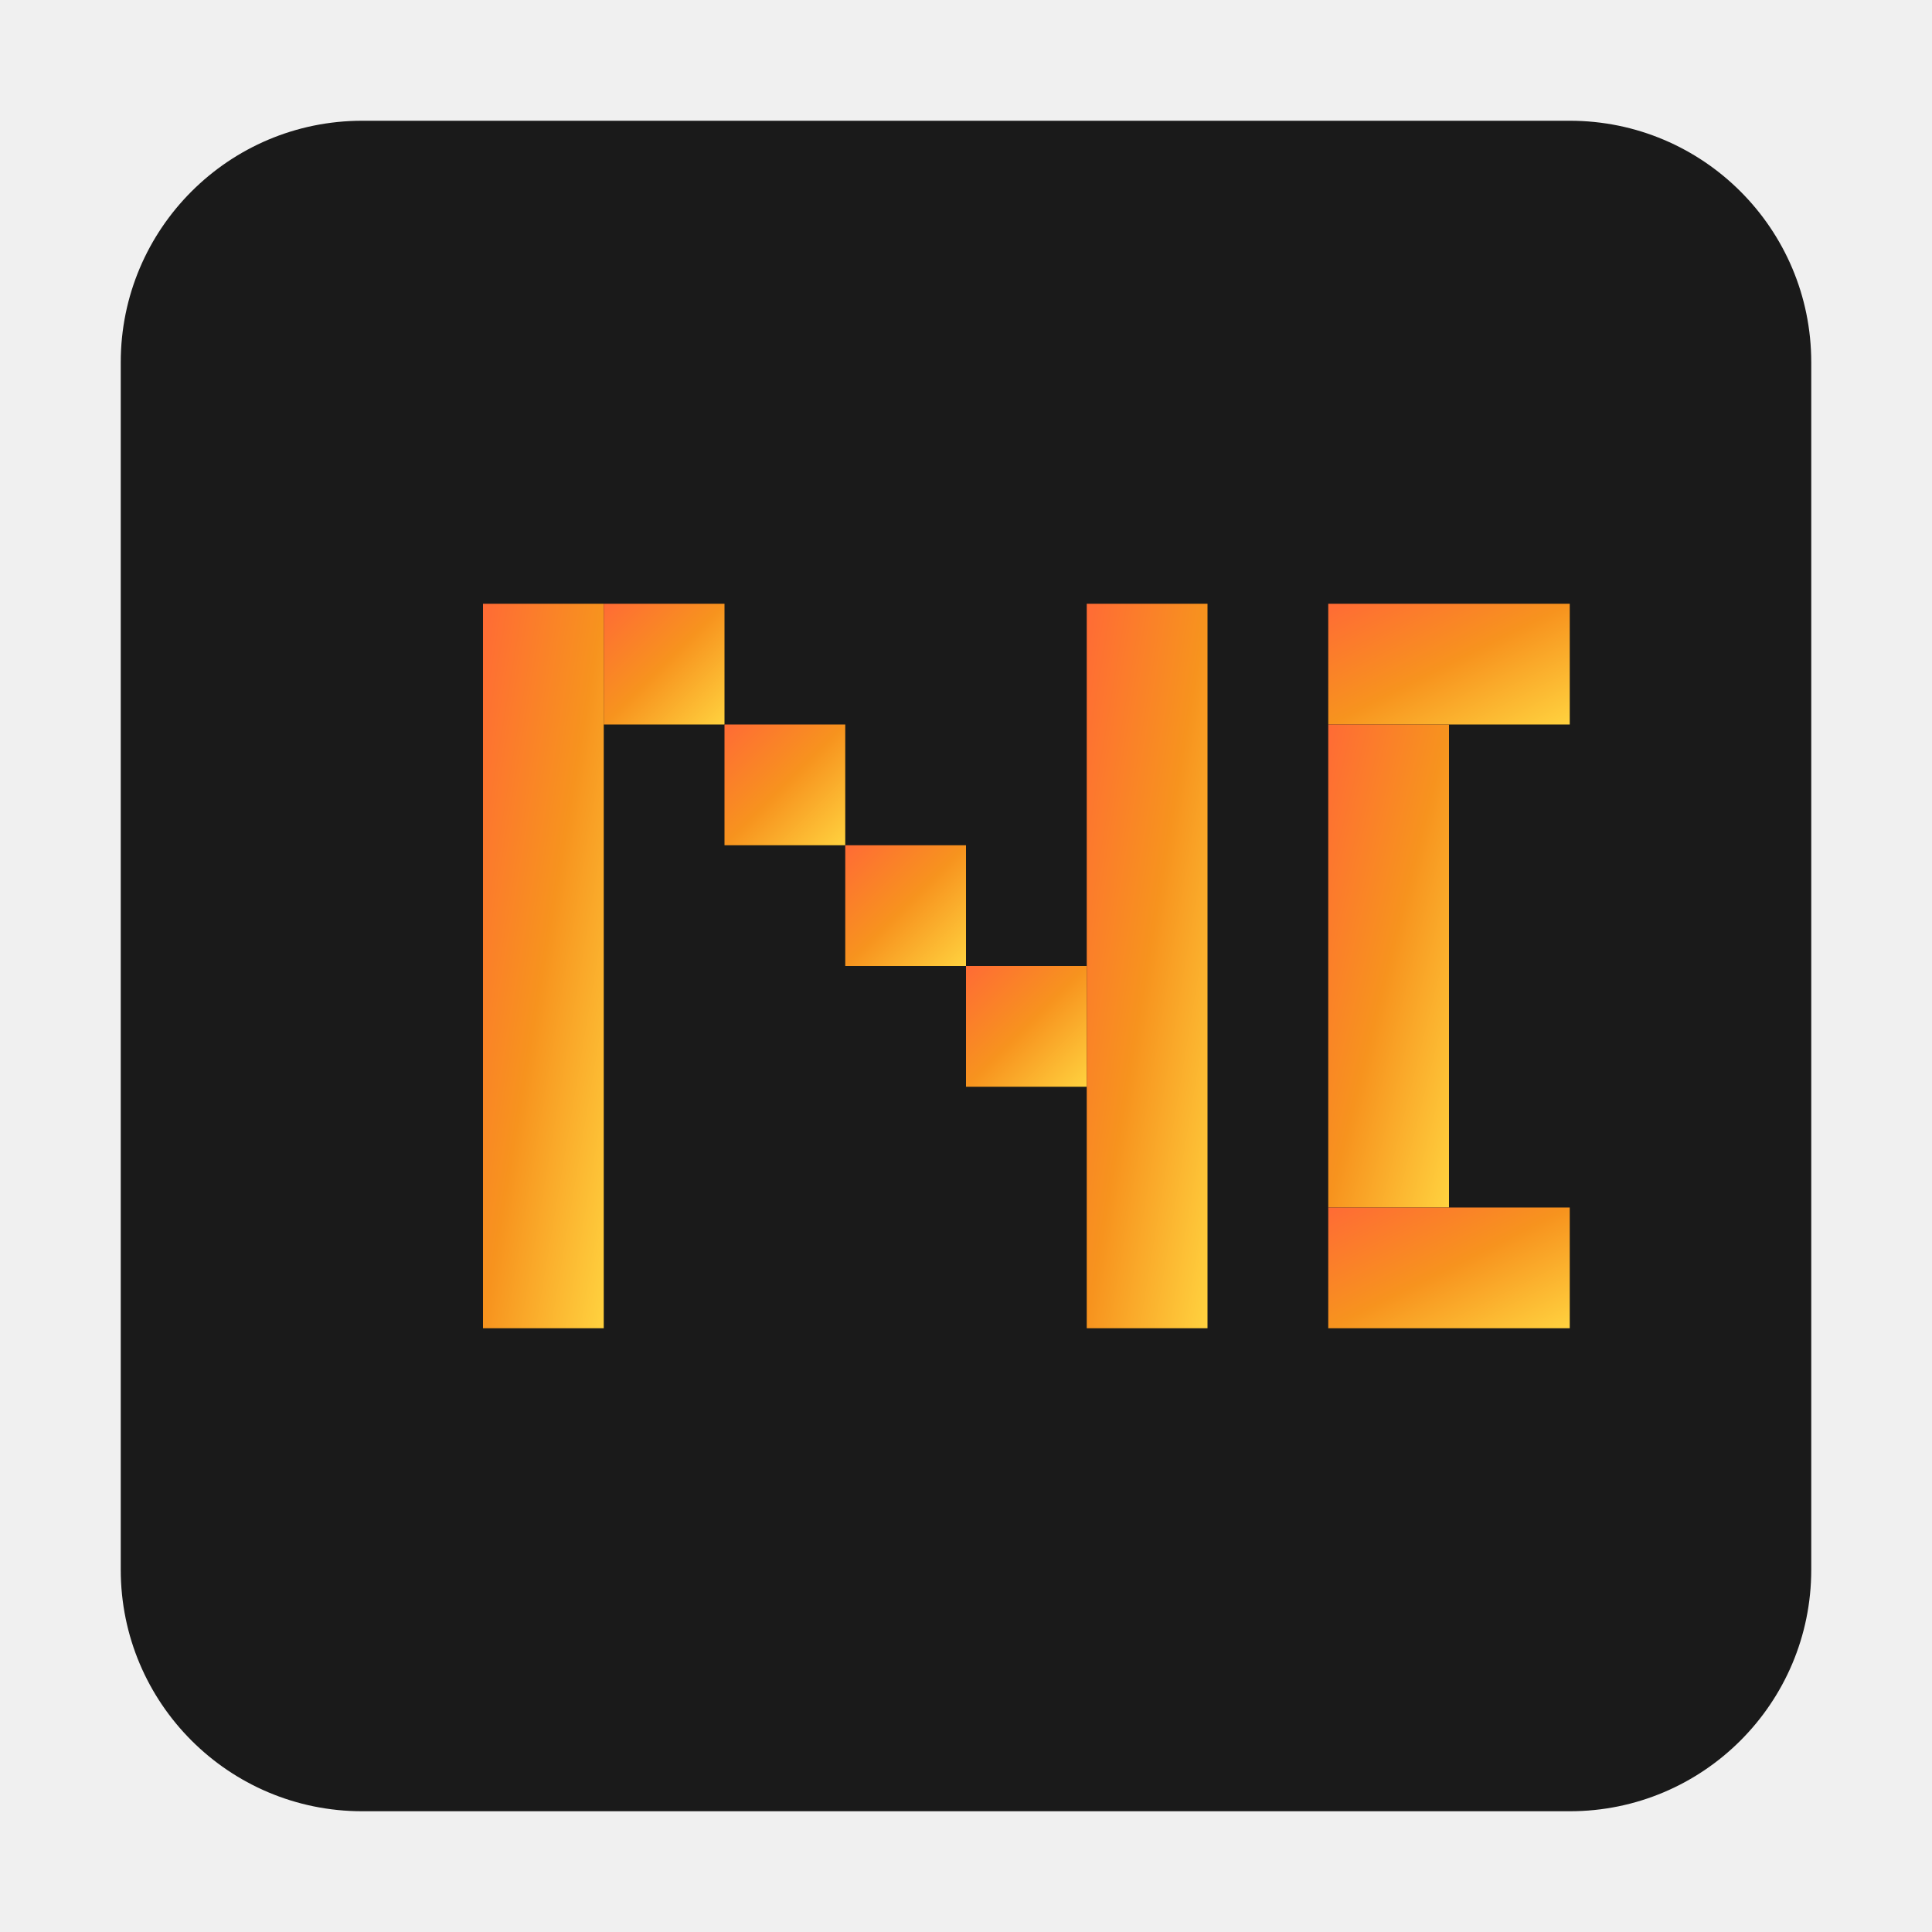
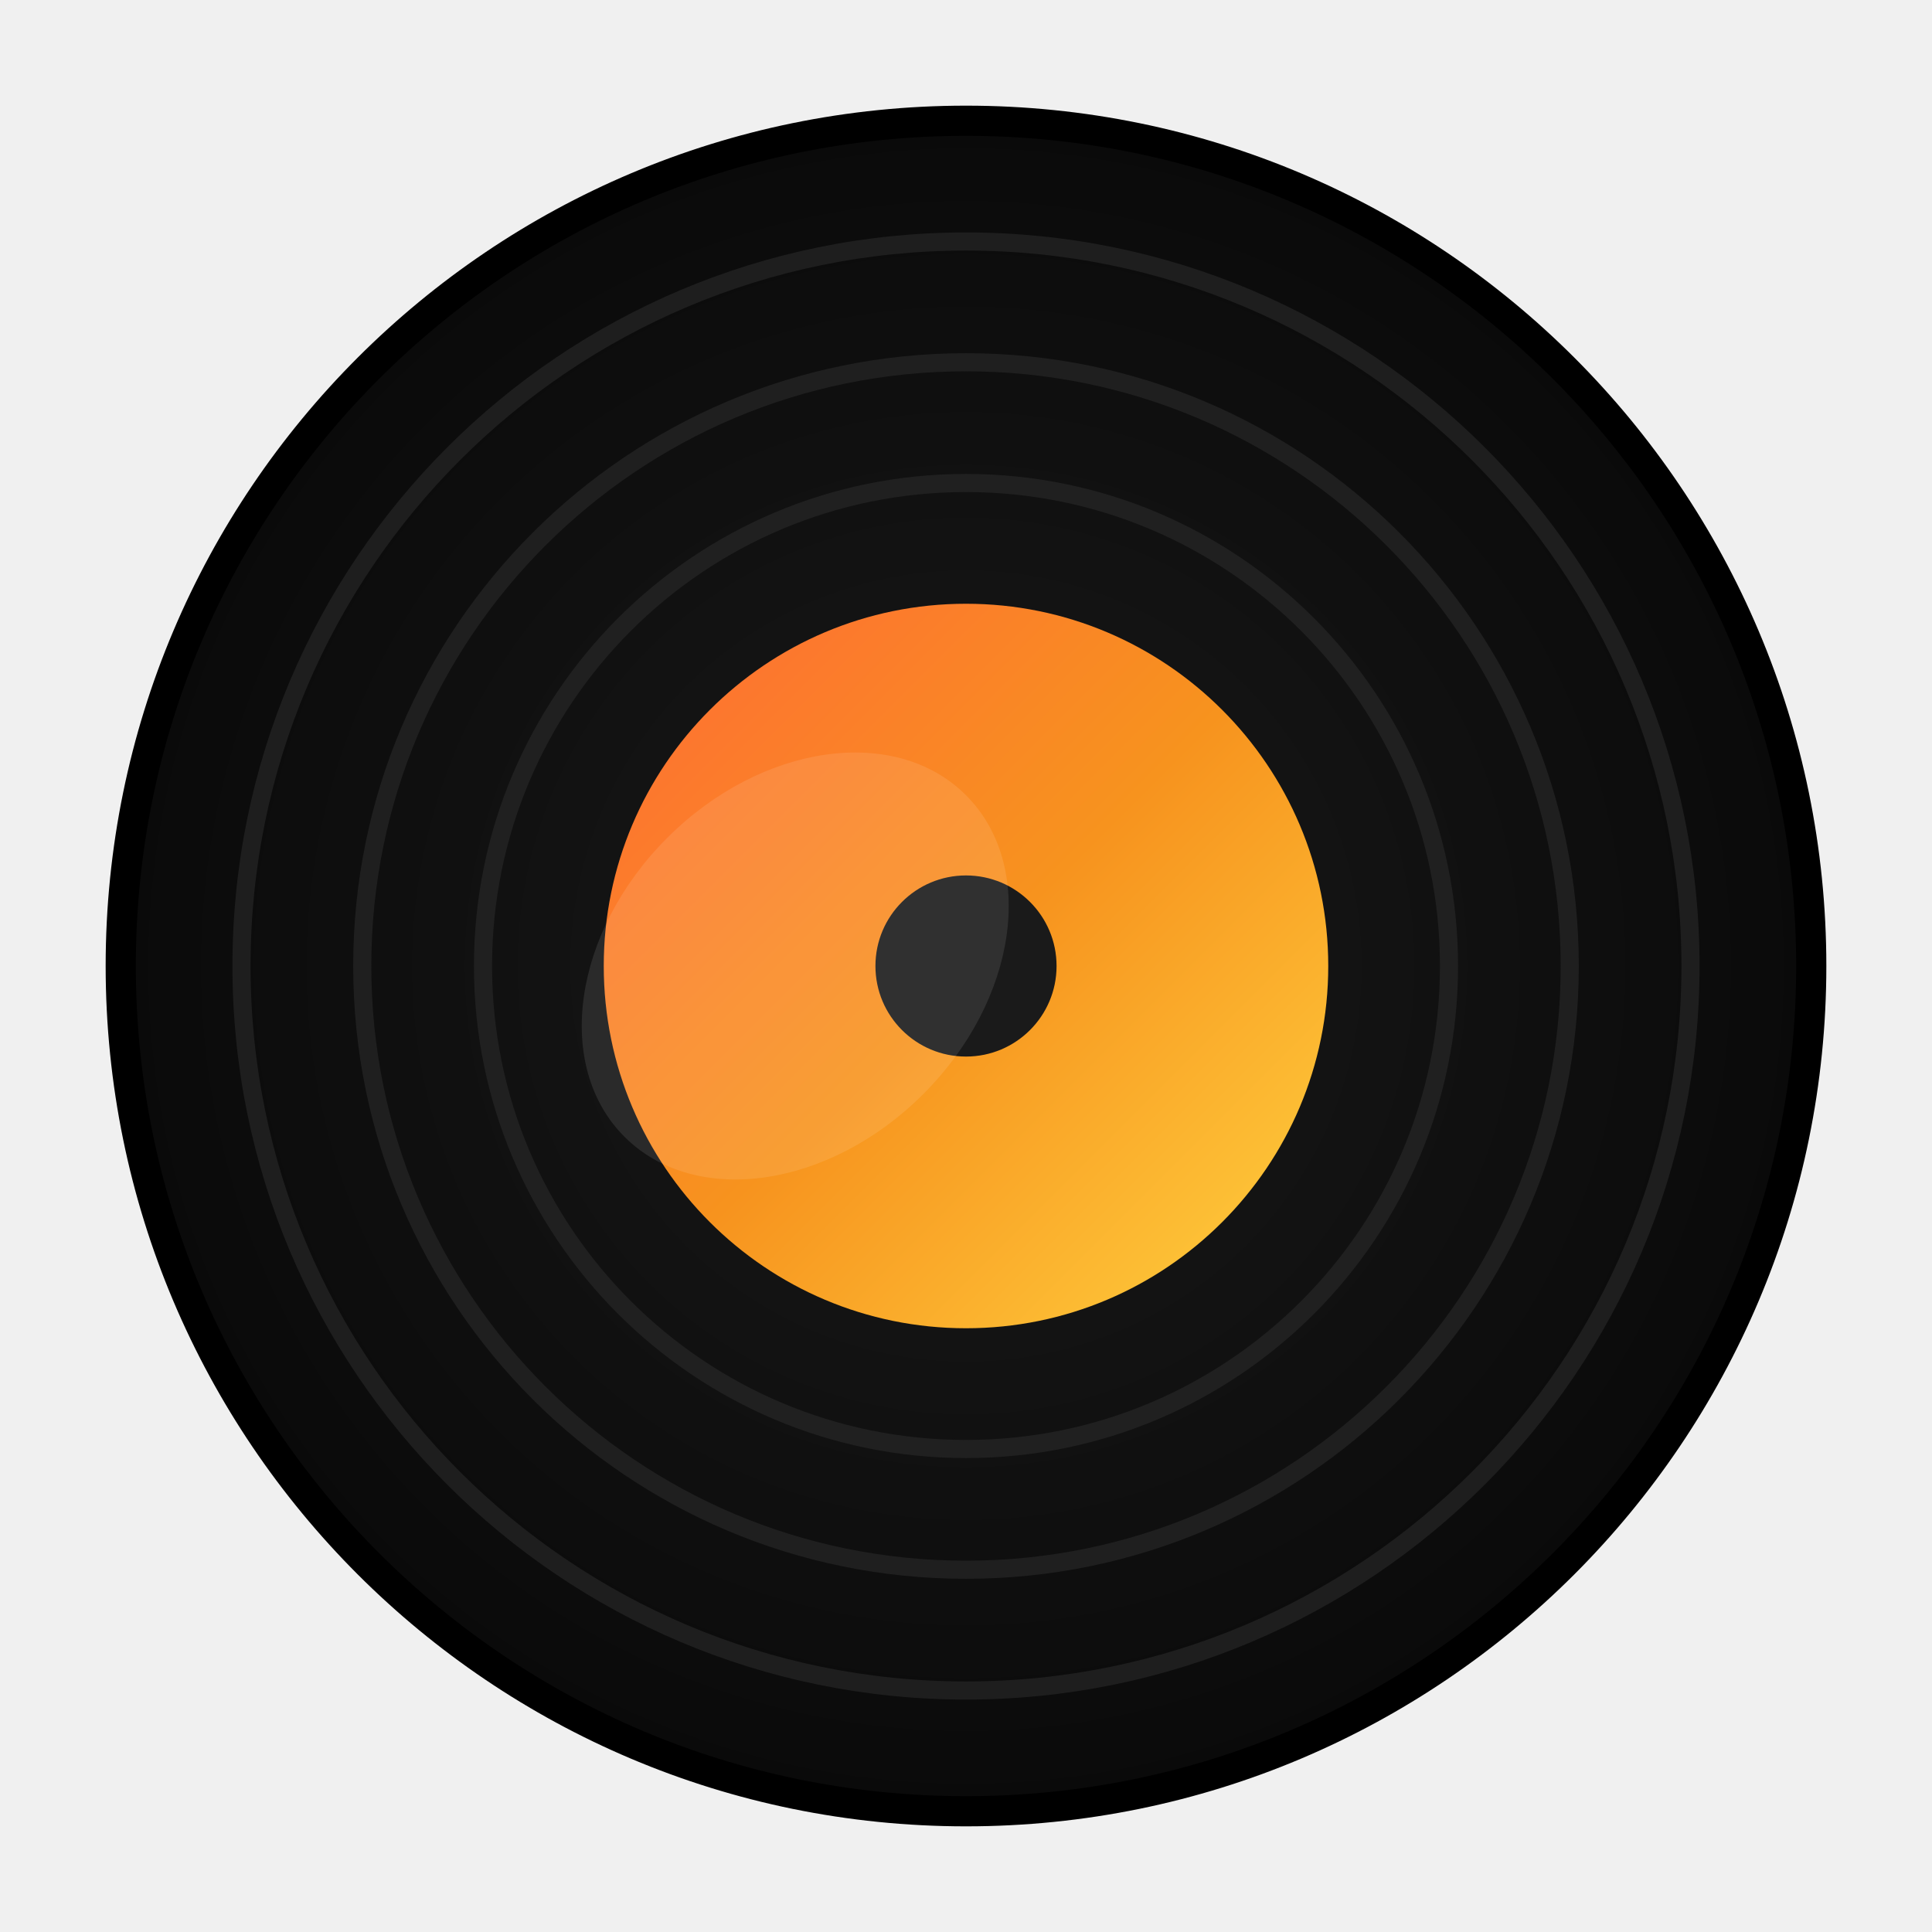
<svg xmlns="http://www.w3.org/2000/svg" width="32" height="32" viewBox="0 0 32 32">
  <defs>
-     <linearGradient id="retro-gradient" x1="0%" y1="0%" x2="100%" y2="100%">
+     <linearGradient id="label-gradient" x1="0%" y1="0%" x2="100%" y2="100%">
      <stop offset="0%" stop-color="#ff6b35" />
      <stop offset="50%" stop-color="#f7931e" />
      <stop offset="100%" stop-color="#ffd23f" />
    </linearGradient>
+     <radialGradient id="vinyl-gradient">
+       <stop offset="0%" stop-color="#1a1a1a" />
+       <stop offset="100%" stop-color="#0a0a0a" />
+     </radialGradient>
  </defs>
-   <rect x="2" y="2" width="28" height="28" rx="4" ry="4" fill="#1a1a1a" />
-   <g fill="url(#retro-gradient)">
-     <rect x="8" y="10" width="2" height="12" />
-     <rect x="10" y="10" width="2" height="2" />
-     <rect x="12" y="12" width="2" height="2" />
-     <rect x="14" y="14" width="2" height="2" />
-     <rect x="16" y="16" width="2" height="2" />
-     <rect x="18" y="10" width="2" height="12" />
-   </g>
-   <g fill="url(#retro-gradient)">
-     <rect x="22" y="10" width="4" height="2" />
-     <rect x="22" y="12" width="2" height="8" />
-     <rect x="22" y="20" width="4" height="2" />
-   </g>
+   <circle cx="16" cy="16" r="14" fill="url(#vinyl-gradient)" stroke="#000" stroke-width="0.5" />
+   <circle cx="16" cy="16" r="12" fill="none" stroke="#2a2a2a" stroke-width="0.3" opacity="0.6" />
+   <circle cx="16" cy="16" r="10" fill="none" stroke="#2a2a2a" stroke-width="0.3" opacity="0.6" />
+   <circle cx="16" cy="16" r="8" fill="none" stroke="#2a2a2a" stroke-width="0.3" opacity="0.6" />
+   <circle cx="16" cy="16" r="6" fill="url(#label-gradient)" />
+   <circle cx="16" cy="16" r="1.5" fill="#1a1a1a" />
+   <ellipse cx="14" cy="14" rx="4" ry="3" fill="#fff" opacity="0.1" transform="rotate(-45 16 16)" />
</svg>
